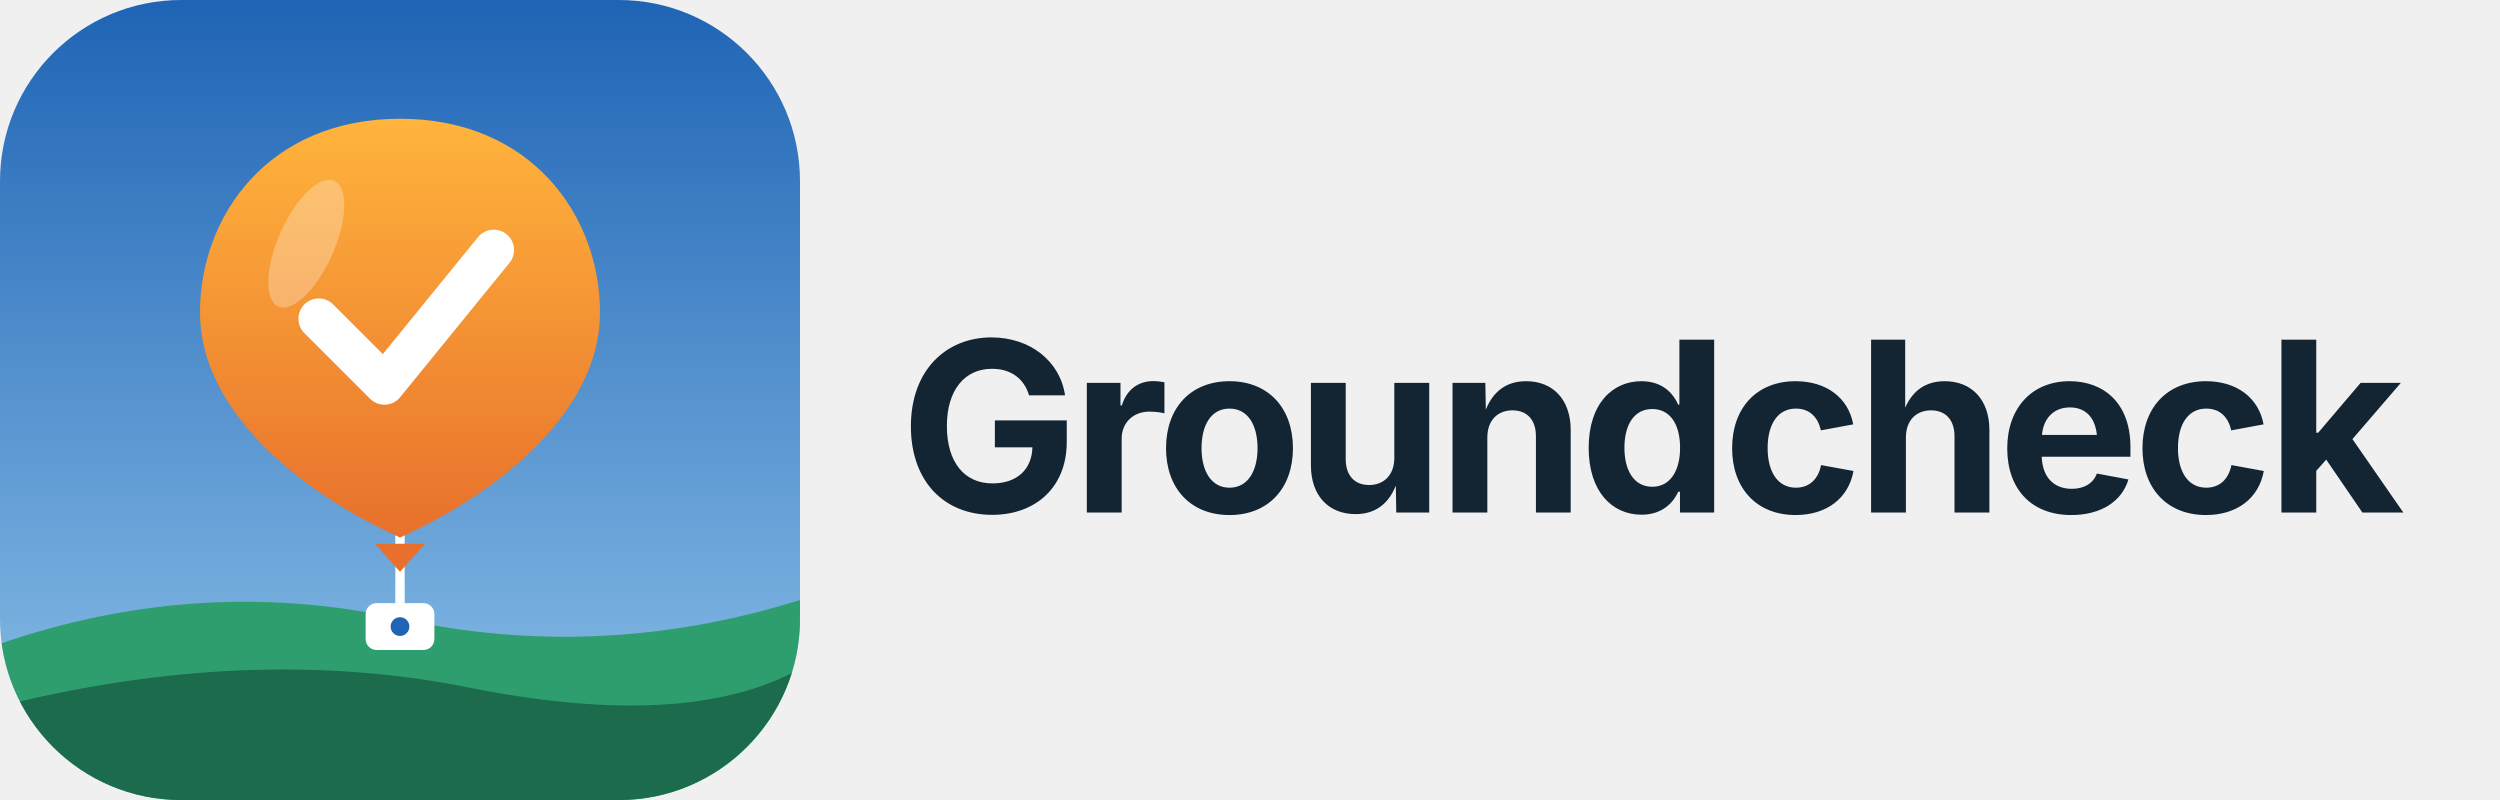
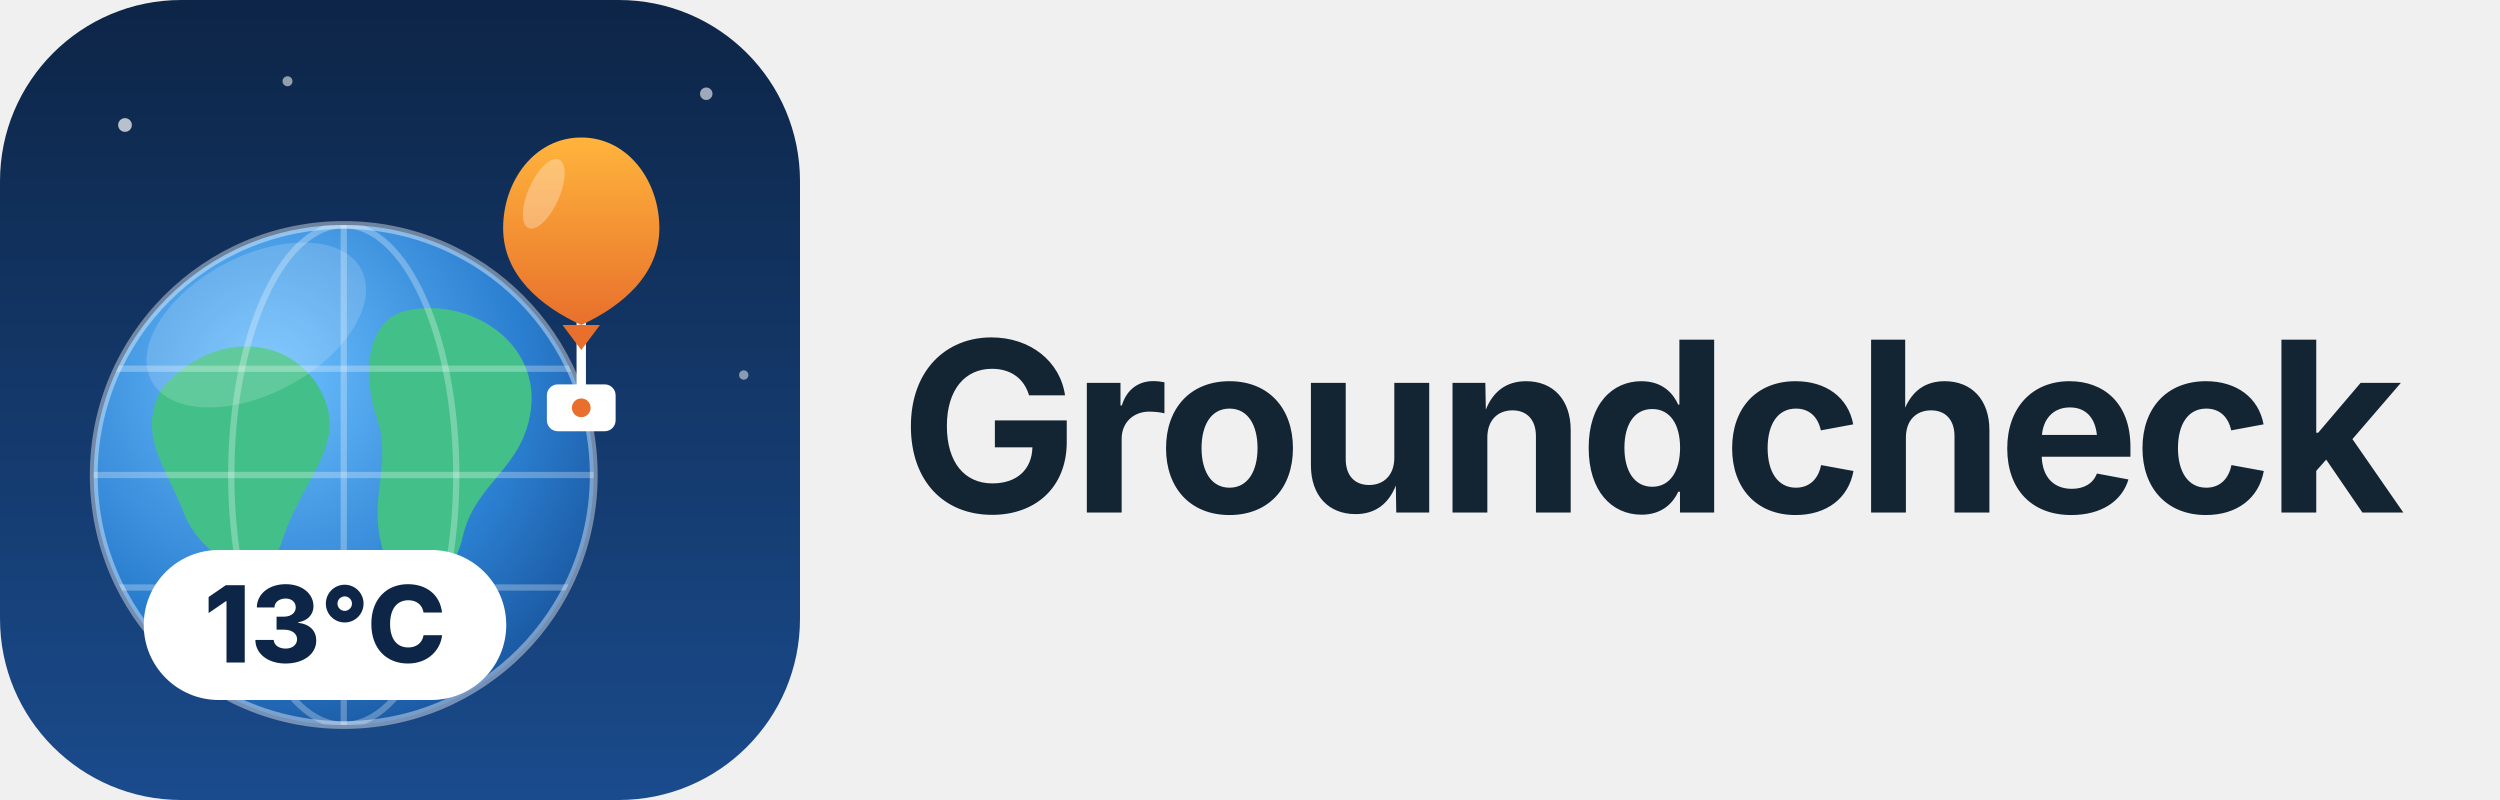
<svg xmlns="http://www.w3.org/2000/svg" viewBox="0 0 800 256" role="img" aria-label="Groundcheck">
  <defs>
-     <linearGradient id="w-sky" x1="0" y1="0" x2="0" y2="1">
-       <stop offset="0" stop-color="#1f64b5" />
-       <stop offset="1" stop-color="#8fc3ea" />
+     <linearGradient id="w-bg" x1="0" y1="0" x2="0" y2="1">
+       <stop offset="0" stop-color="#0d2547" />
+       <stop offset="1" stop-color="#1a4b8c" />
    </linearGradient>
+     <radialGradient id="w-globe" cx=".35" cy=".3" r=".85">
+       <stop offset="0" stop-color="#6cc0ff" />
+       <stop offset=".6" stop-color="#2b7fd0" />
+       <stop offset="1" stop-color="#14498f" />
+     </radialGradient>
    <linearGradient id="w-balloon" x1="0" y1="0" x2="0" y2="1">
      <stop offset="0" stop-color="#ffb43c" />
      <stop offset="1" stop-color="#e8702c" />
    </linearGradient>
    <clipPath id="w-clip">
      <rect width="256" height="256" rx="58" />
    </clipPath>
+     <clipPath id="w-sphere">
+       <circle cx="110" cy="152" r="80" />
+     </clipPath>
  </defs>
  <g clip-path="url(#w-clip)">
-     <rect width="256" height="256" fill="url(#w-sky)" />
-     <path d="M0 206 Q64 184 128 198 T256 192 V256 H0Z" fill="#2f9e6f" />
-     <path d="M0 226 Q80 206 150 220 T256 214 V256 H0Z" fill="#1b6b4c" />
-     <line x1="128" y1="170" x2="128" y2="194" stroke="#fff" stroke-width="3" stroke-linecap="round" />
-     <rect x="117" y="193" width="22" height="15" rx="3.5" fill="#fff" />
-     <circle cx="128" cy="200.5" r="3" fill="#1f64b5" />
-     <path d="M128 38C170 38 192 69 192 100C192 131 161 157 128 172C95 157 64 131 64 100C64 69 86 38 128 38Z" fill="url(#w-balloon)" />
-     <path d="M120 174h16l-8 9z" fill="#e8702c" />
-     <ellipse cx="98" cy="78" rx="9" ry="22" transform="rotate(24 98 78)" fill="#fff" opacity=".28" />
-     <path d="M102 102L123 123L158 80" fill="none" stroke="#fff" stroke-width="13" stroke-linecap="round" stroke-linejoin="round" />
+     <rect width="256" height="256" fill="url(#w-bg)" />
+     <circle cx="40" cy="40" r="2.2" fill="#fff" opacity=".7" />
+     <circle cx="92" cy="26" r="1.6" fill="#fff" opacity=".55" />
+     <circle cx="226" cy="30" r="2" fill="#fff" opacity=".6" />
+     <circle cx="238" cy="120" r="1.5" fill="#fff" opacity=".5" />
+     <circle cx="110" cy="152" r="80" fill="url(#w-globe)" />
+     <g clip-path="url(#w-sphere)">
+       <path d="M52 124C70 104 96 108 104 128C110 144 96 154 90 174C84 188 64 180 58 162C52 148 44 138 52 124Z" fill="#43c08a" />
+       <path d="M128 100C148 94 172 108 170 130C168 150 152 154 148 172C144 190 126 192 122 174C118 158 126 148 120 132C116 118 118 104 128 100Z" fill="#43c08a" />
+       <g fill="none" stroke="#fff" stroke-opacity=".28" stroke-width="2">
+         <ellipse cx="110" cy="152" rx="36" ry="80" />
+         <line x1="110" y1="72" x2="110" y2="232" />
+         <line x1="30" y1="152" x2="190" y2="152" />
+         <path d="M36 118H184M36 188H184" />
+       </g>
+       <ellipse cx="82" cy="104" rx="38" ry="22" transform="rotate(-28 82 104)" fill="#fff" opacity=".16" />
+     </g>
+     <circle cx="110" cy="152" r="80" fill="none" stroke="#fff" stroke-opacity=".4" stroke-width="2.5" />
+     <line x1="186" y1="101" x2="186" y2="124" stroke="#fff" stroke-width="3" stroke-linecap="round" />
+     <rect x="175" y="123" width="22" height="15" rx="3.5" fill="#fff" />
+     <circle cx="186" cy="130.5" r="3" fill="#e8702c" />
+     <path d="M186 44C201 44 211 58 211 73C211 88 199 98 186 104C173 98 161 88 161 73C161 58 171 44 186 44Z" fill="url(#w-balloon)" />
+     <path d="M180 104h12l-6 8z" fill="#e8702c" />
+     <ellipse cx="174" cy="62" rx="5" ry="12" transform="rotate(24 174 62)" fill="#fff" opacity=".3" />
+     <rect x="46" y="176" width="116" height="48" rx="24" fill="#fff" />
+     <text x="104" y="212" text-anchor="middle" textLength="92" lengthAdjust="spacingAndGlyphs" font-family="Sora, Inter, 'Helvetica Neue', Arial, sans-serif" font-weight="800" font-size="34" fill="#0d2547">13°C</text>
  </g>
  <text x="288" y="164" font-family="Sora, Inter, 'Helvetica Neue', Arial, sans-serif" font-weight="700" font-size="76" letter-spacing="-2" fill="#132433">Groundcheck</text>
</svg>
